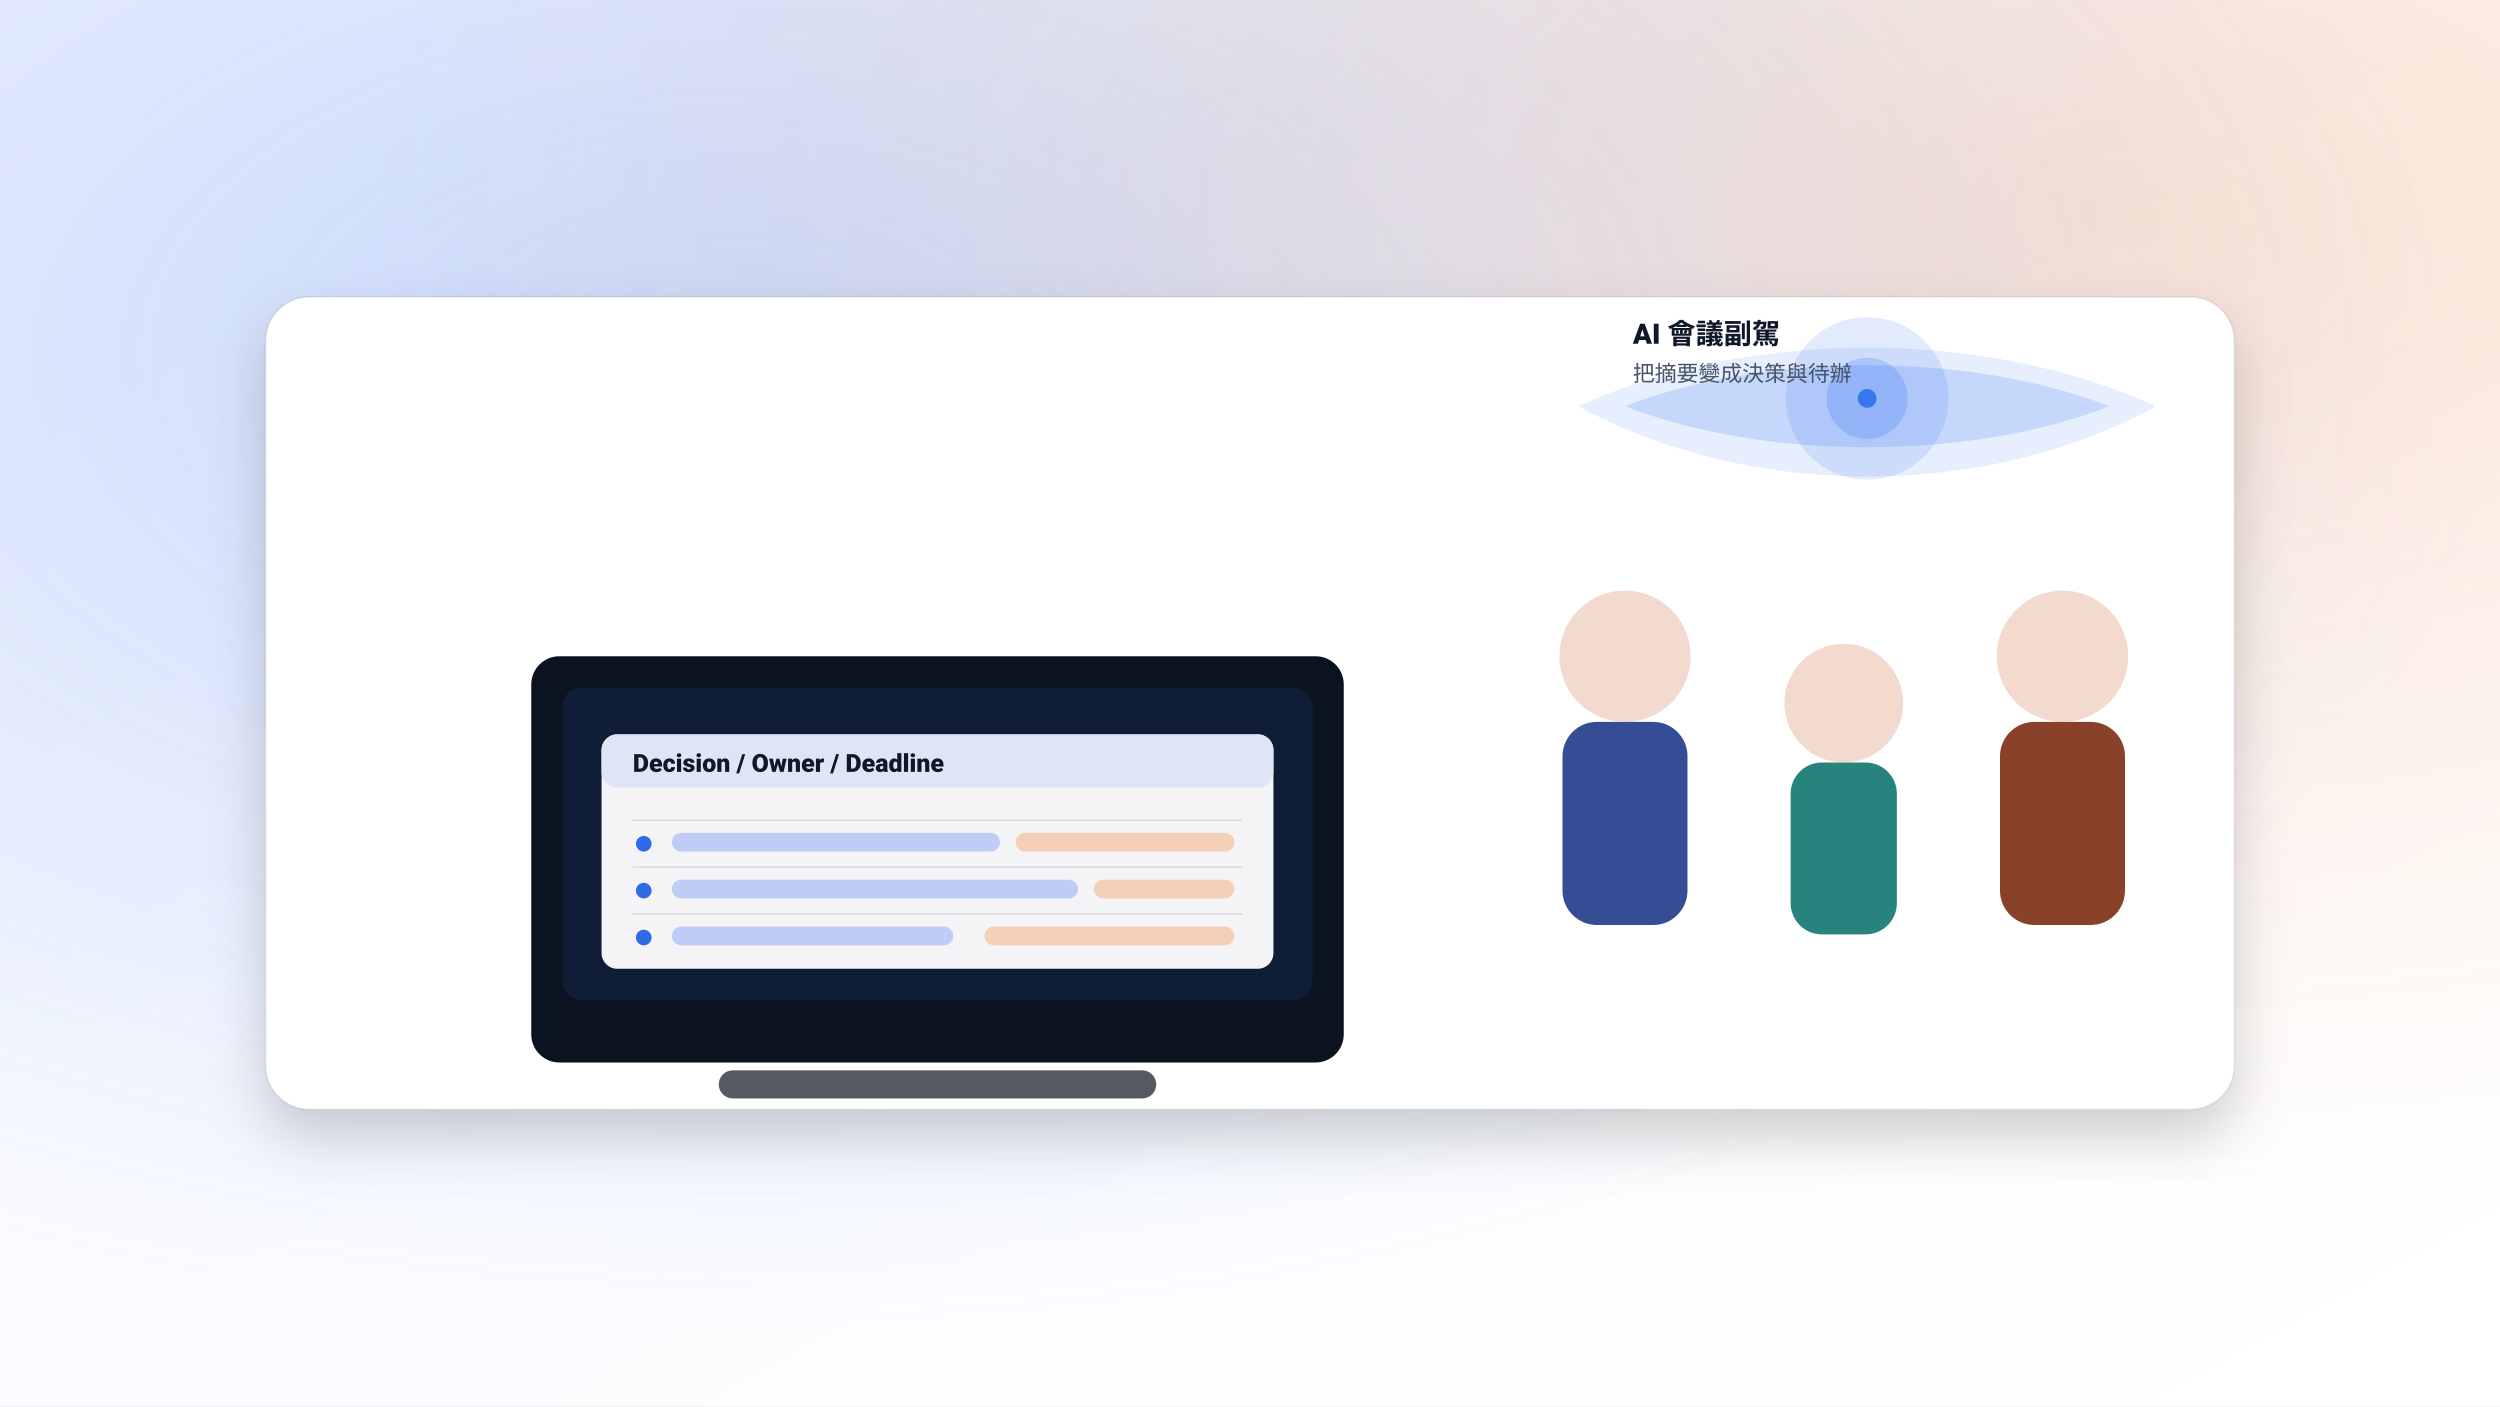
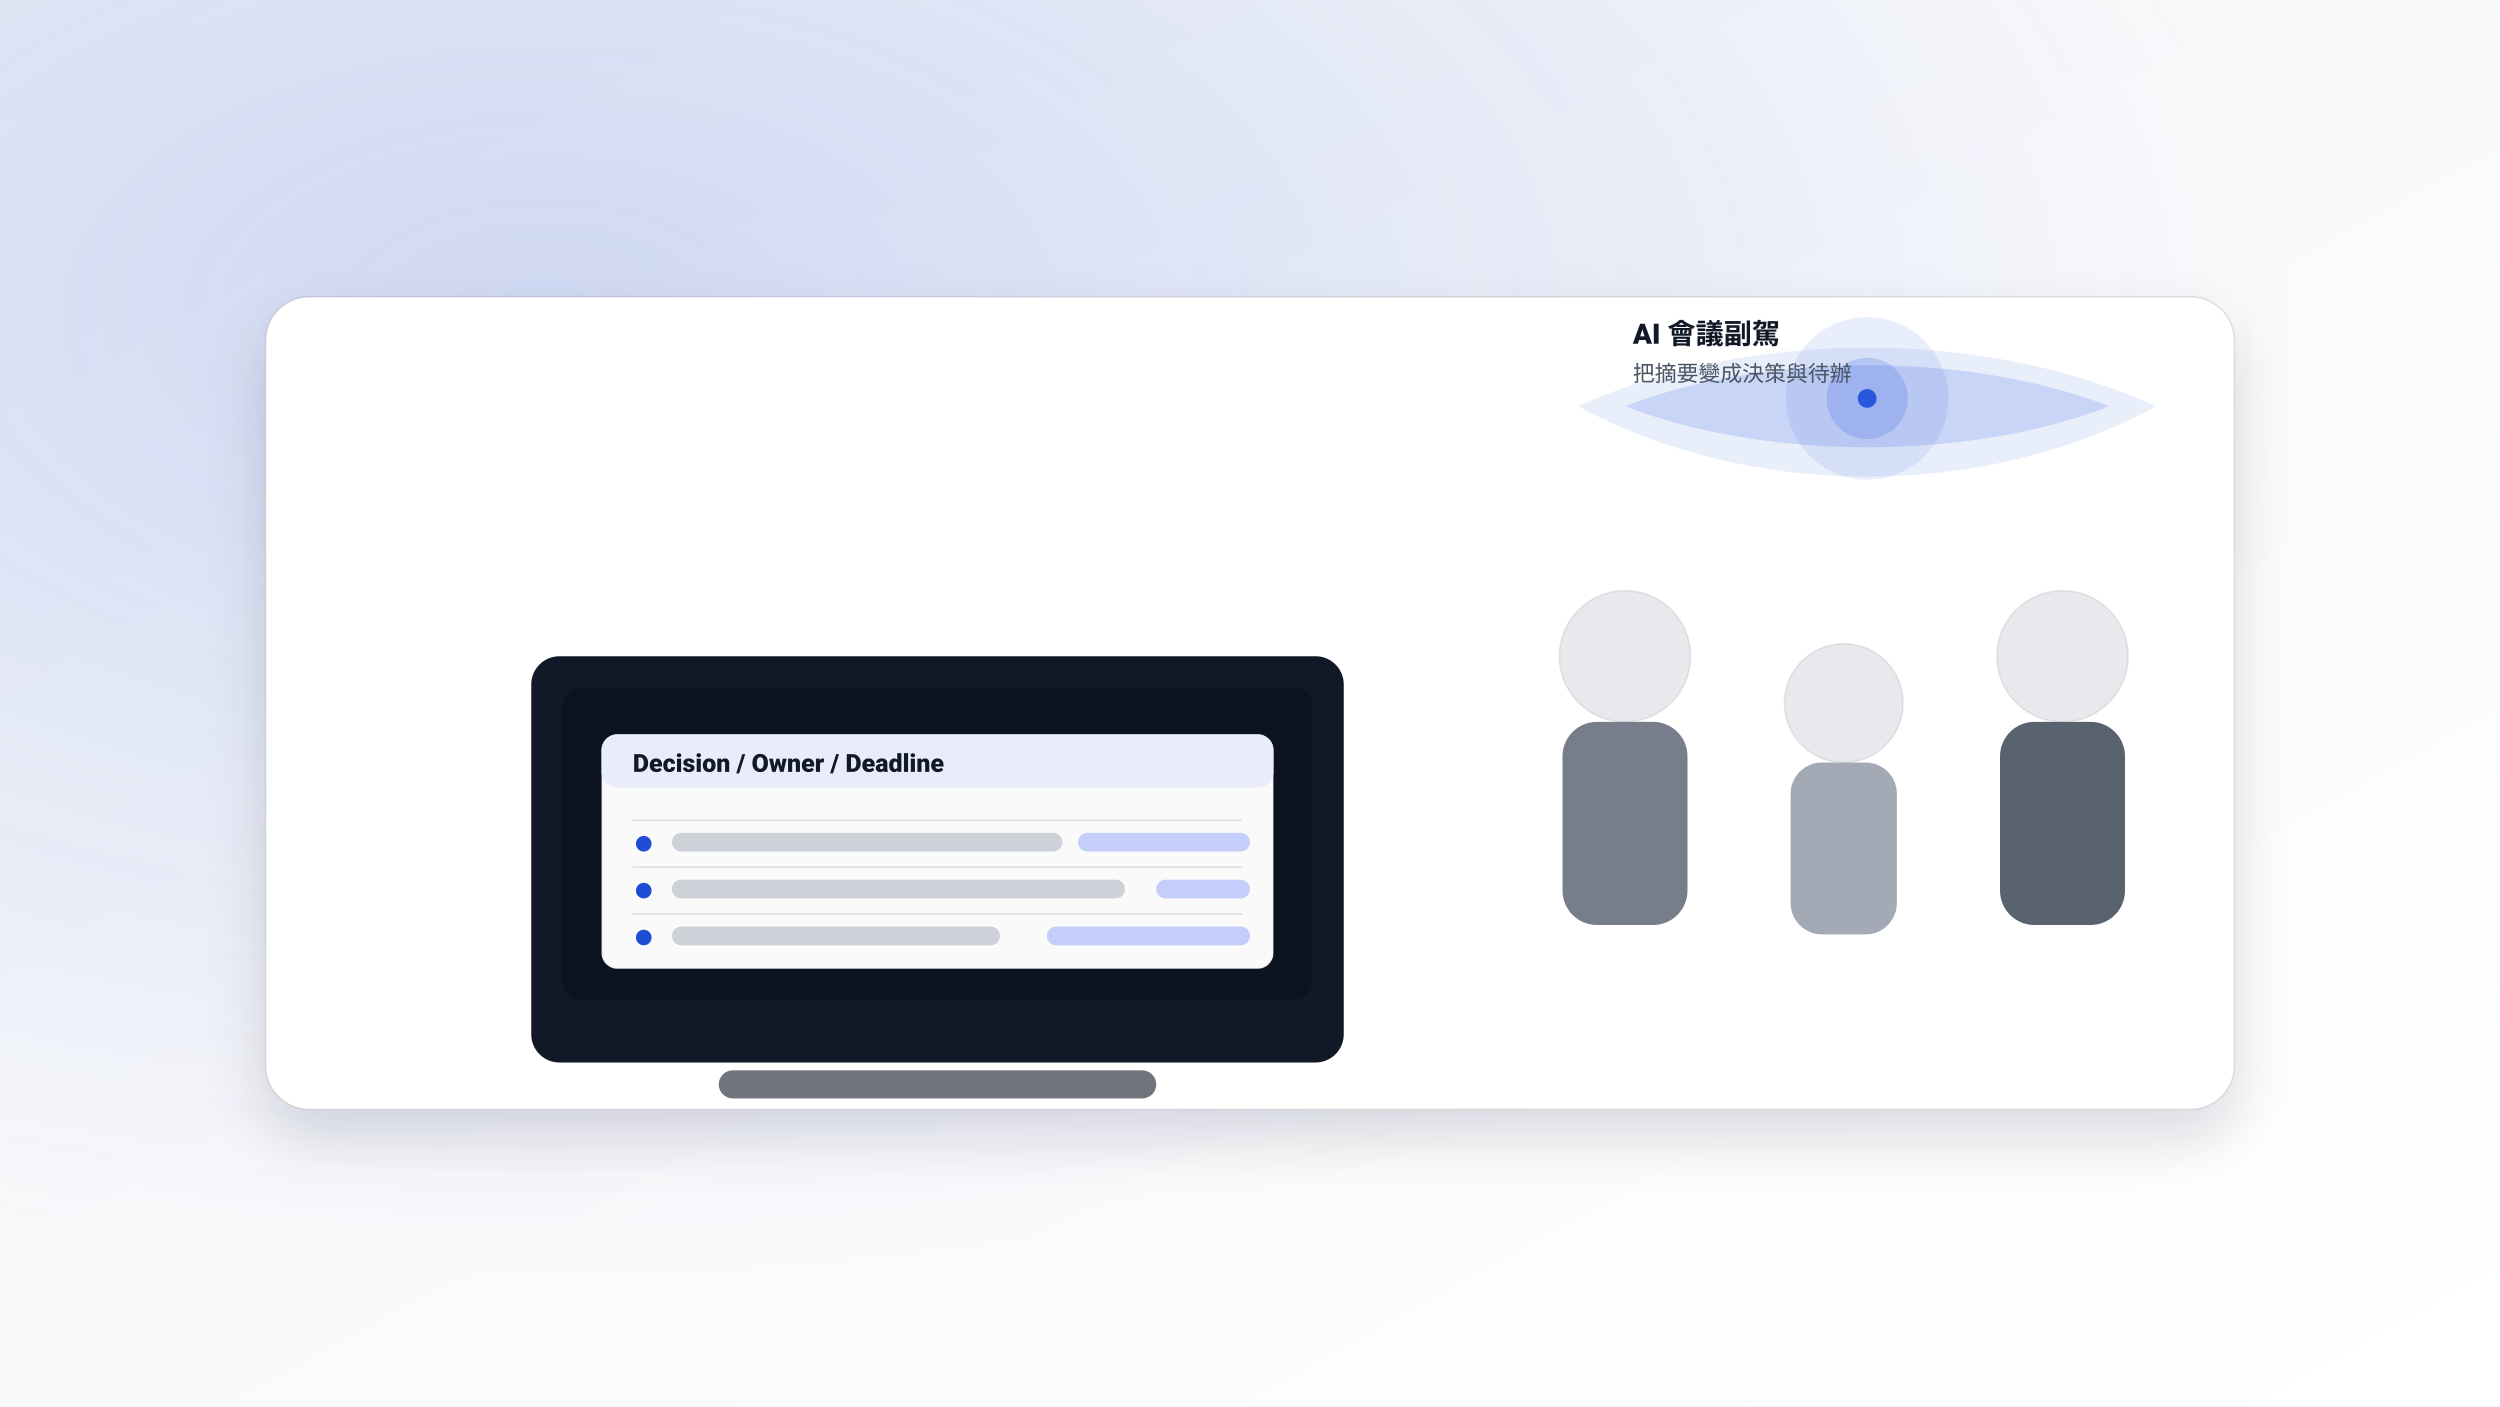
- <svg xmlns="http://www.w3.org/2000/svg" width="1600" height="900" viewBox="0 0 1600 900" role="img" aria-label="AI meeting copilot hero illustration">
+ <svg xmlns="http://www.w3.org/2000/svg" width="1600" height="900" viewBox="0 0 1600 900" role="img" aria-label="AI meeting copilot hero illustration (monochrome + blue)">
  <defs>
    <linearGradient id="bg" x1="0" x2="1" y1="0" y2="1">
-       <stop offset="0" stop-color="#f6f8ff" />
+       <stop offset="0" stop-color="#f4f5f7" />
      <stop offset="1" stop-color="#ffffff" />
    </linearGradient>
-     <radialGradient id="glow1" cx="30%" cy="25%" r="70%">
-       <stop offset="0" stop-color="#2f6fed" stop-opacity="0.24" />
-       <stop offset="1" stop-color="#2f6fed" stop-opacity="0" />
-     </radialGradient>
-     <radialGradient id="glow2" cx="85%" cy="15%" r="70%">
-       <stop offset="0" stop-color="#ff7a18" stop-opacity="0.18" />
-       <stop offset="1" stop-color="#ff7a18" stop-opacity="0" />
+     <radialGradient id="glow" cx="22%" cy="22%" r="70%">
+       <stop offset="0" stop-color="#1f4ed8" stop-opacity="0.18" />
+       <stop offset="1" stop-color="#1f4ed8" stop-opacity="0" />
    </radialGradient>
    <filter id="shadow" x="-20%" y="-20%" width="140%" height="140%">
-       <feDropShadow dx="0" dy="18" stdDeviation="18" flood-color="#020617" flood-opacity="0.18" />
+       <feDropShadow dx="0" dy="18" stdDeviation="18" flood-color="#111827" flood-opacity="0.14" />
    </filter>
    <style>
      .t { font-family: -apple-system,BlinkMacSystemFont,"Noto Sans TC","Segoe UI",Roboto,Arial,sans-serif; }
-       .muted { fill: #475569; }
-       .strong { fill: #0f172a; font-weight: 800; }
+       .muted { fill: #4b5563; }
+       .strong { fill: #111827; font-weight: 800; }
    </style>
  </defs>
  <rect width="1600" height="900" fill="url(#bg)" />
-   <rect width="1600" height="900" fill="url(#glow1)" />
-   <rect width="1600" height="900" fill="url(#glow2)" />
+   <rect width="1600" height="900" fill="url(#glow)" />
  <g filter="url(#shadow)">
-     <rect x="170" y="190" width="1260" height="520" rx="28" fill="#ffffff" stroke="rgba(15,23,42,0.10)" />
+     <rect x="170" y="190" width="1260" height="520" rx="28" fill="#ffffff" stroke="rgba(17,24,39,0.12)" />
  </g>
  <g>
-     <rect x="340" y="420" width="520" height="260" rx="18" fill="#0b1220" />
-     <rect x="360" y="440" width="480" height="200" rx="12" fill="#0f1d36" />
-     <rect x="460" y="685" width="280" height="18" rx="9" fill="#0b1220" opacity="0.7" />
-     <g opacity="0.95">
-       <rect x="385" y="470" width="430" height="150" rx="10" fill="#ffffff" />
-       <rect x="385" y="470" width="430" height="34" rx="10" fill="#e8efff" />
+     <rect x="340" y="420" width="520" height="260" rx="18" fill="#111827" />
+     <rect x="360" y="440" width="480" height="200" rx="12" fill="#0b1220" />
+     <rect x="460" y="685" width="280" height="18" rx="9" fill="#111827" opacity="0.60" />
+     <g opacity="0.98">
+       <rect x="385" y="470" width="430" height="150" rx="10" fill="#ffffff" stroke="rgba(17,24,39,0.10)" />
+       <rect x="385" y="470" width="430" height="34" rx="10" fill="#eef2ff" />
      <text class="t strong" x="405" y="494" font-size="16">Decision / Owner / Deadline</text>
-       <line x1="405" y1="525" x2="795" y2="525" stroke="rgba(15,23,42,0.12)" />
-       <line x1="405" y1="555" x2="795" y2="555" stroke="rgba(15,23,42,0.12)" />
-       <line x1="405" y1="585" x2="795" y2="585" stroke="rgba(15,23,42,0.12)" />
-       <circle cx="412" cy="540" r="5" fill="#2f6fed" />
-       <circle cx="412" cy="570" r="5" fill="#2f6fed" />
-       <circle cx="412" cy="600" r="5" fill="#2f6fed" />
-       <rect x="430" y="533" width="210" height="12" rx="6" fill="#c7d6ff" />
-       <rect x="430" y="563" width="260" height="12" rx="6" fill="#c7d6ff" />
-       <rect x="430" y="593" width="180" height="12" rx="6" fill="#c7d6ff" />
-       <rect x="650" y="533" width="140" height="12" rx="6" fill="#ffd9bf" />
-       <rect x="700" y="563" width="90" height="12" rx="6" fill="#ffd9bf" />
-       <rect x="630" y="593" width="160" height="12" rx="6" fill="#ffd9bf" />
+       <line x1="405" y1="525" x2="795" y2="525" stroke="rgba(17,24,39,0.12)" />
+       <line x1="405" y1="555" x2="795" y2="555" stroke="rgba(17,24,39,0.12)" />
+       <line x1="405" y1="585" x2="795" y2="585" stroke="rgba(17,24,39,0.12)" />
+       <circle cx="412" cy="540" r="5" fill="#1f4ed8" />
+       <circle cx="412" cy="570" r="5" fill="#1f4ed8" />
+       <circle cx="412" cy="600" r="5" fill="#1f4ed8" />
+       <rect x="430" y="533" width="250" height="12" rx="6" fill="#d1d5db" />
+       <rect x="430" y="563" width="290" height="12" rx="6" fill="#d1d5db" />
+       <rect x="430" y="593" width="210" height="12" rx="6" fill="#d1d5db" />
+       <rect x="690" y="533" width="110" height="12" rx="6" fill="#c7d2fe" />
+       <rect x="740" y="563" width="60" height="12" rx="6" fill="#c7d2fe" />
+       <rect x="670" y="593" width="130" height="12" rx="6" fill="#c7d2fe" />
    </g>
  </g>
-   <g opacity="0.9">
-     <circle cx="1040" cy="420" r="42" fill="#f2d6c9" />
-     <rect x="1000" y="462" width="80" height="130" rx="22" fill="#1f3a8a" />
-     <circle cx="1180" cy="450" r="38" fill="#f2d6c9" />
-     <rect x="1146" y="488" width="68" height="110" rx="20" fill="#0f766e" />
-     <circle cx="1320" cy="420" r="42" fill="#f2d6c9" />
-     <rect x="1280" y="462" width="80" height="130" rx="22" fill="#7c2d12" />
+   <g opacity="0.92">
+     <circle cx="1040" cy="420" r="42" fill="#e5e7eb" stroke="rgba(17,24,39,0.10)" />
+     <rect x="1000" y="462" width="80" height="130" rx="22" fill="#6b7280" />
+     <circle cx="1180" cy="450" r="38" fill="#e5e7eb" stroke="rgba(17,24,39,0.10)" />
+     <rect x="1146" y="488" width="68" height="110" rx="20" fill="#9ca3af" />
+     <circle cx="1320" cy="420" r="42" fill="#e5e7eb" stroke="rgba(17,24,39,0.10)" />
+     <rect x="1280" y="462" width="80" height="130" rx="22" fill="#4b5563" />
  </g>
  <g>
-     <path d="M1010 260 C1120 210, 1270 210, 1380 260 C1270 320, 1120 320, 1010 260 Z" fill="#2f6fed" opacity="0.12" />
-     <path d="M1040 260 C1130 225, 1260 225, 1350 260 C1260 295, 1130 295, 1040 260 Z" fill="#2f6fed" opacity="0.18" />
-     <circle cx="1195" cy="255" r="52" fill="#2f6fed" opacity="0.14" />
-     <circle cx="1195" cy="255" r="26" fill="#2f6fed" opacity="0.22" />
-     <circle cx="1195" cy="255" r="6" fill="#2f6fed" opacity="0.9" />
+     <path d="M1010 260 C1120 210, 1270 210, 1380 260 C1270 320, 1120 320, 1010 260 Z" fill="#1f4ed8" opacity="0.10" />
+     <path d="M1040 260 C1130 225, 1260 225, 1350 260 C1260 295, 1130 295, 1040 260 Z" fill="#1f4ed8" opacity="0.16" />
+     <circle cx="1195" cy="255" r="52" fill="#1f4ed8" opacity="0.10" />
+     <circle cx="1195" cy="255" r="26" fill="#1f4ed8" opacity="0.18" />
+     <circle cx="1195" cy="255" r="6" fill="#1f4ed8" opacity="0.92" />
    <text class="t strong" x="1045" y="220" font-size="18">AI 會議副駕</text>
    <text class="t muted" x="1045" y="244" font-size="14">把摘要變成決策與待辦</text>
  </g>
</svg>
